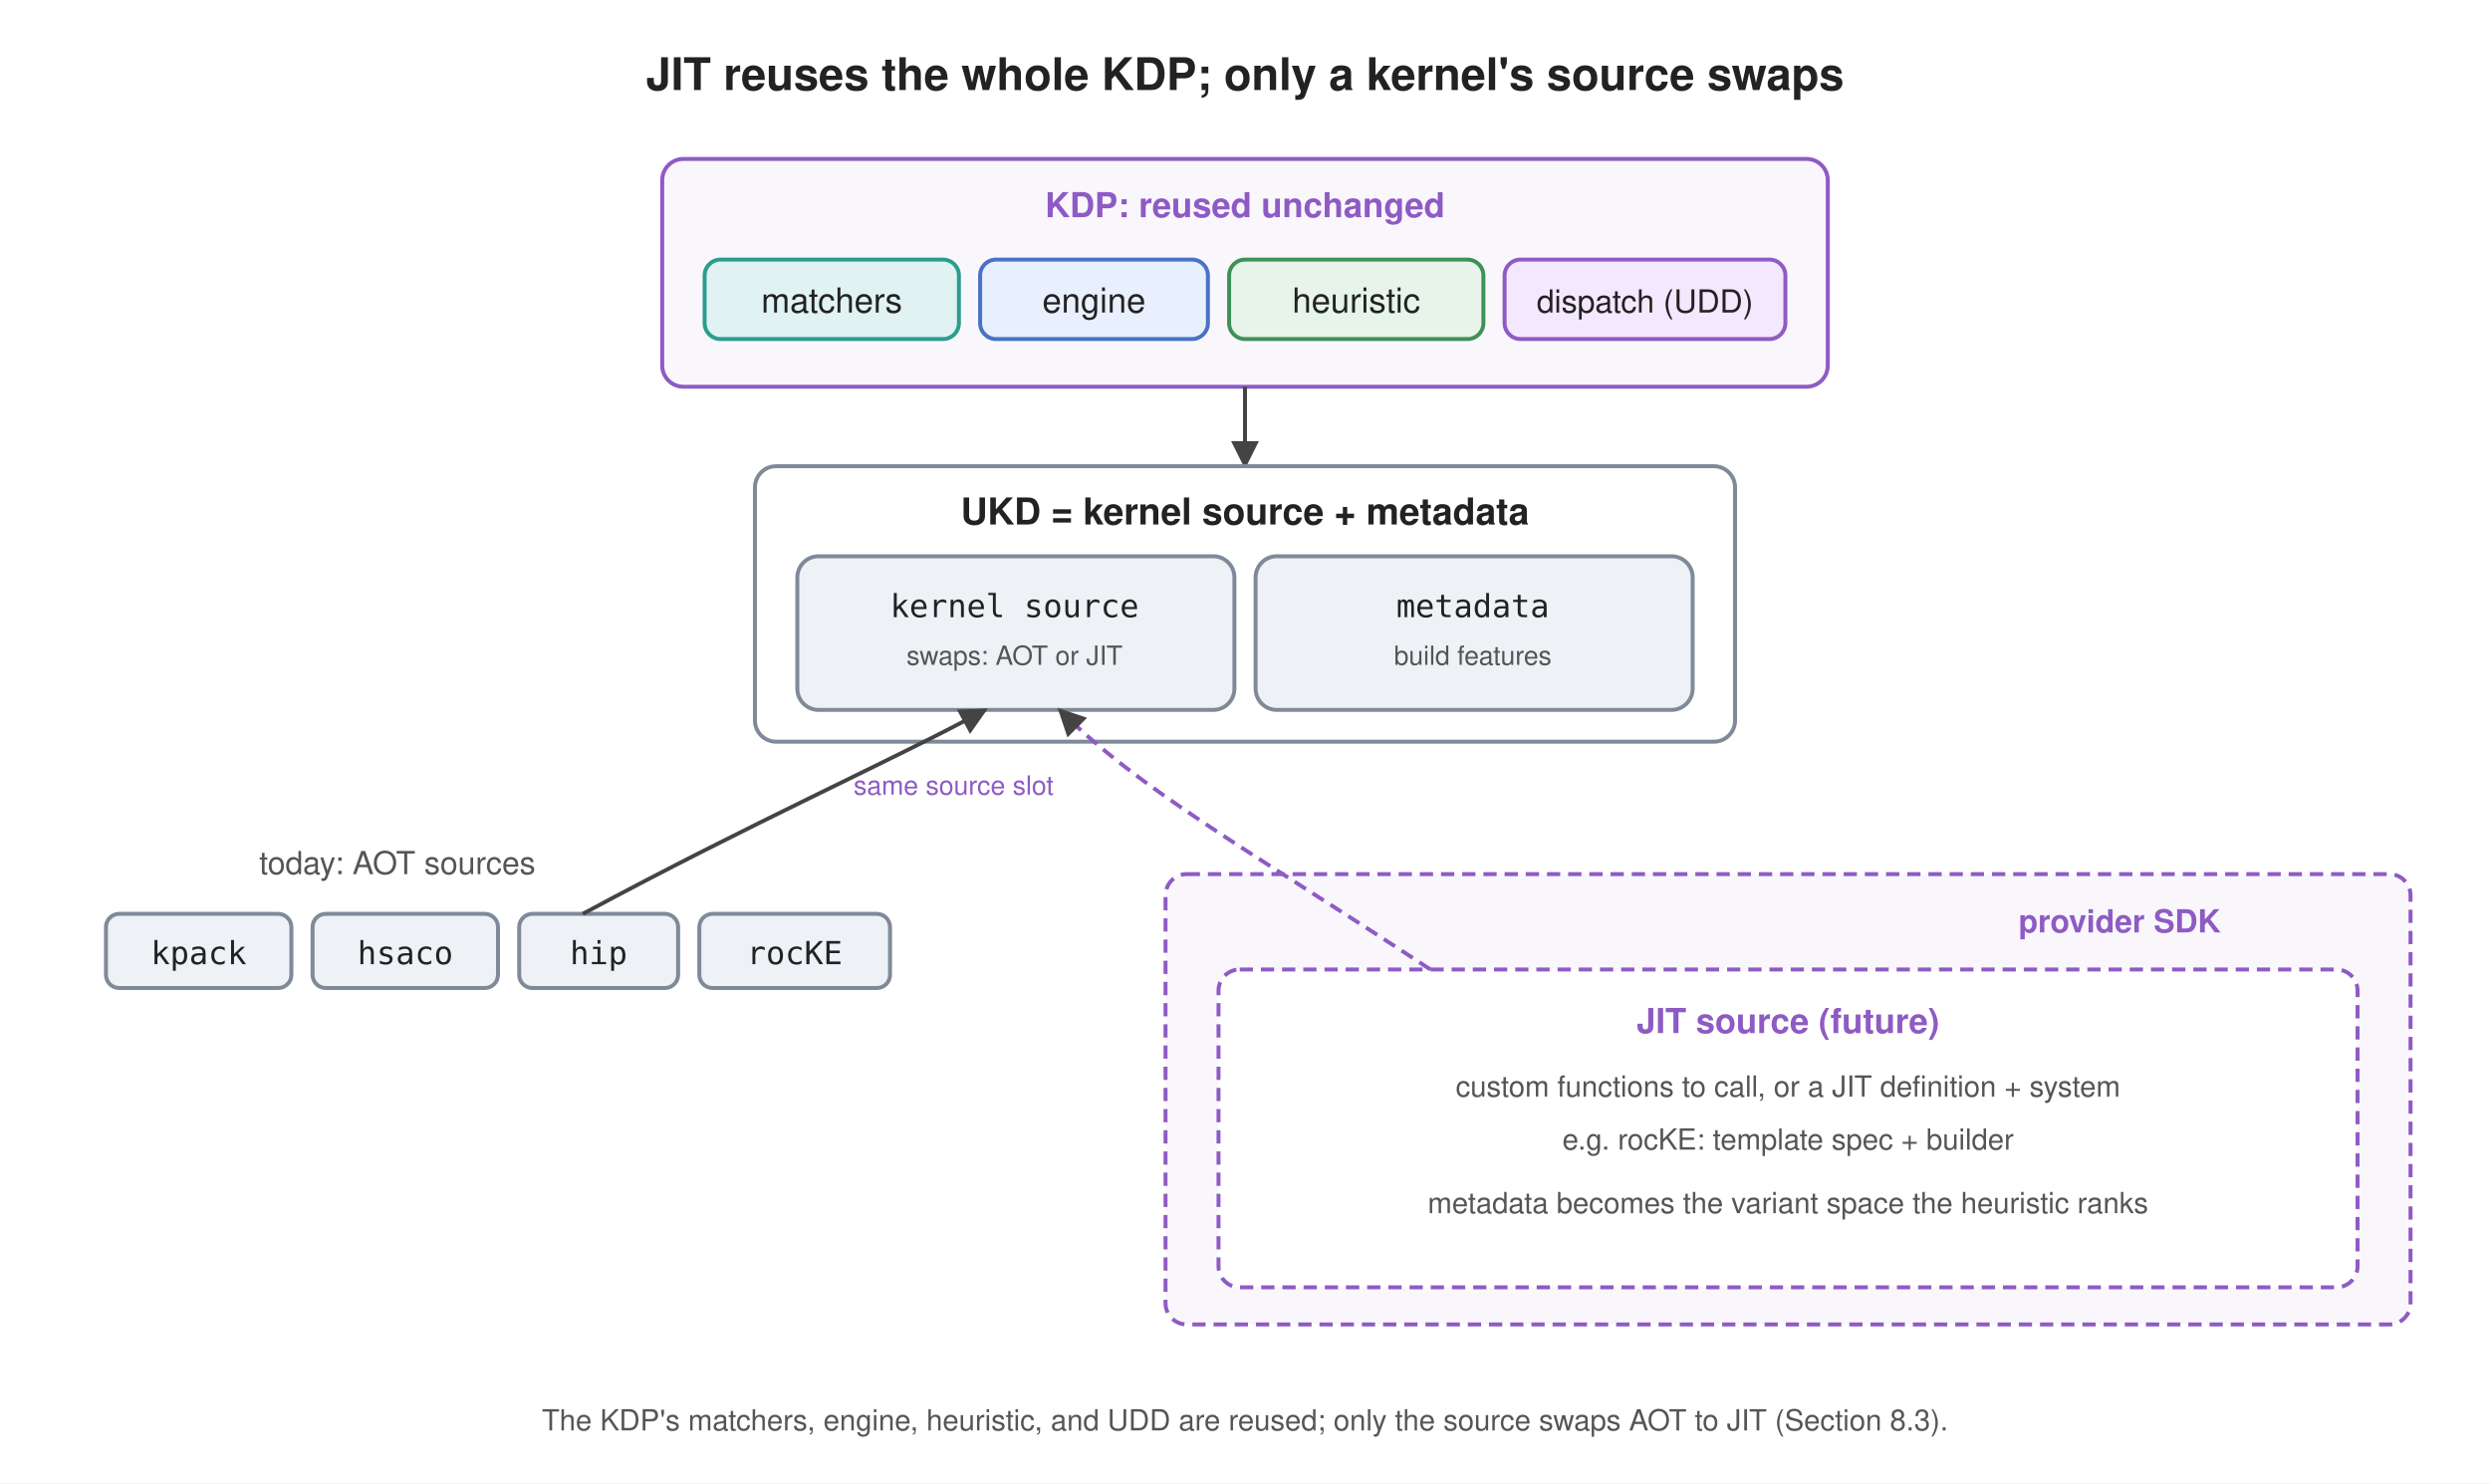
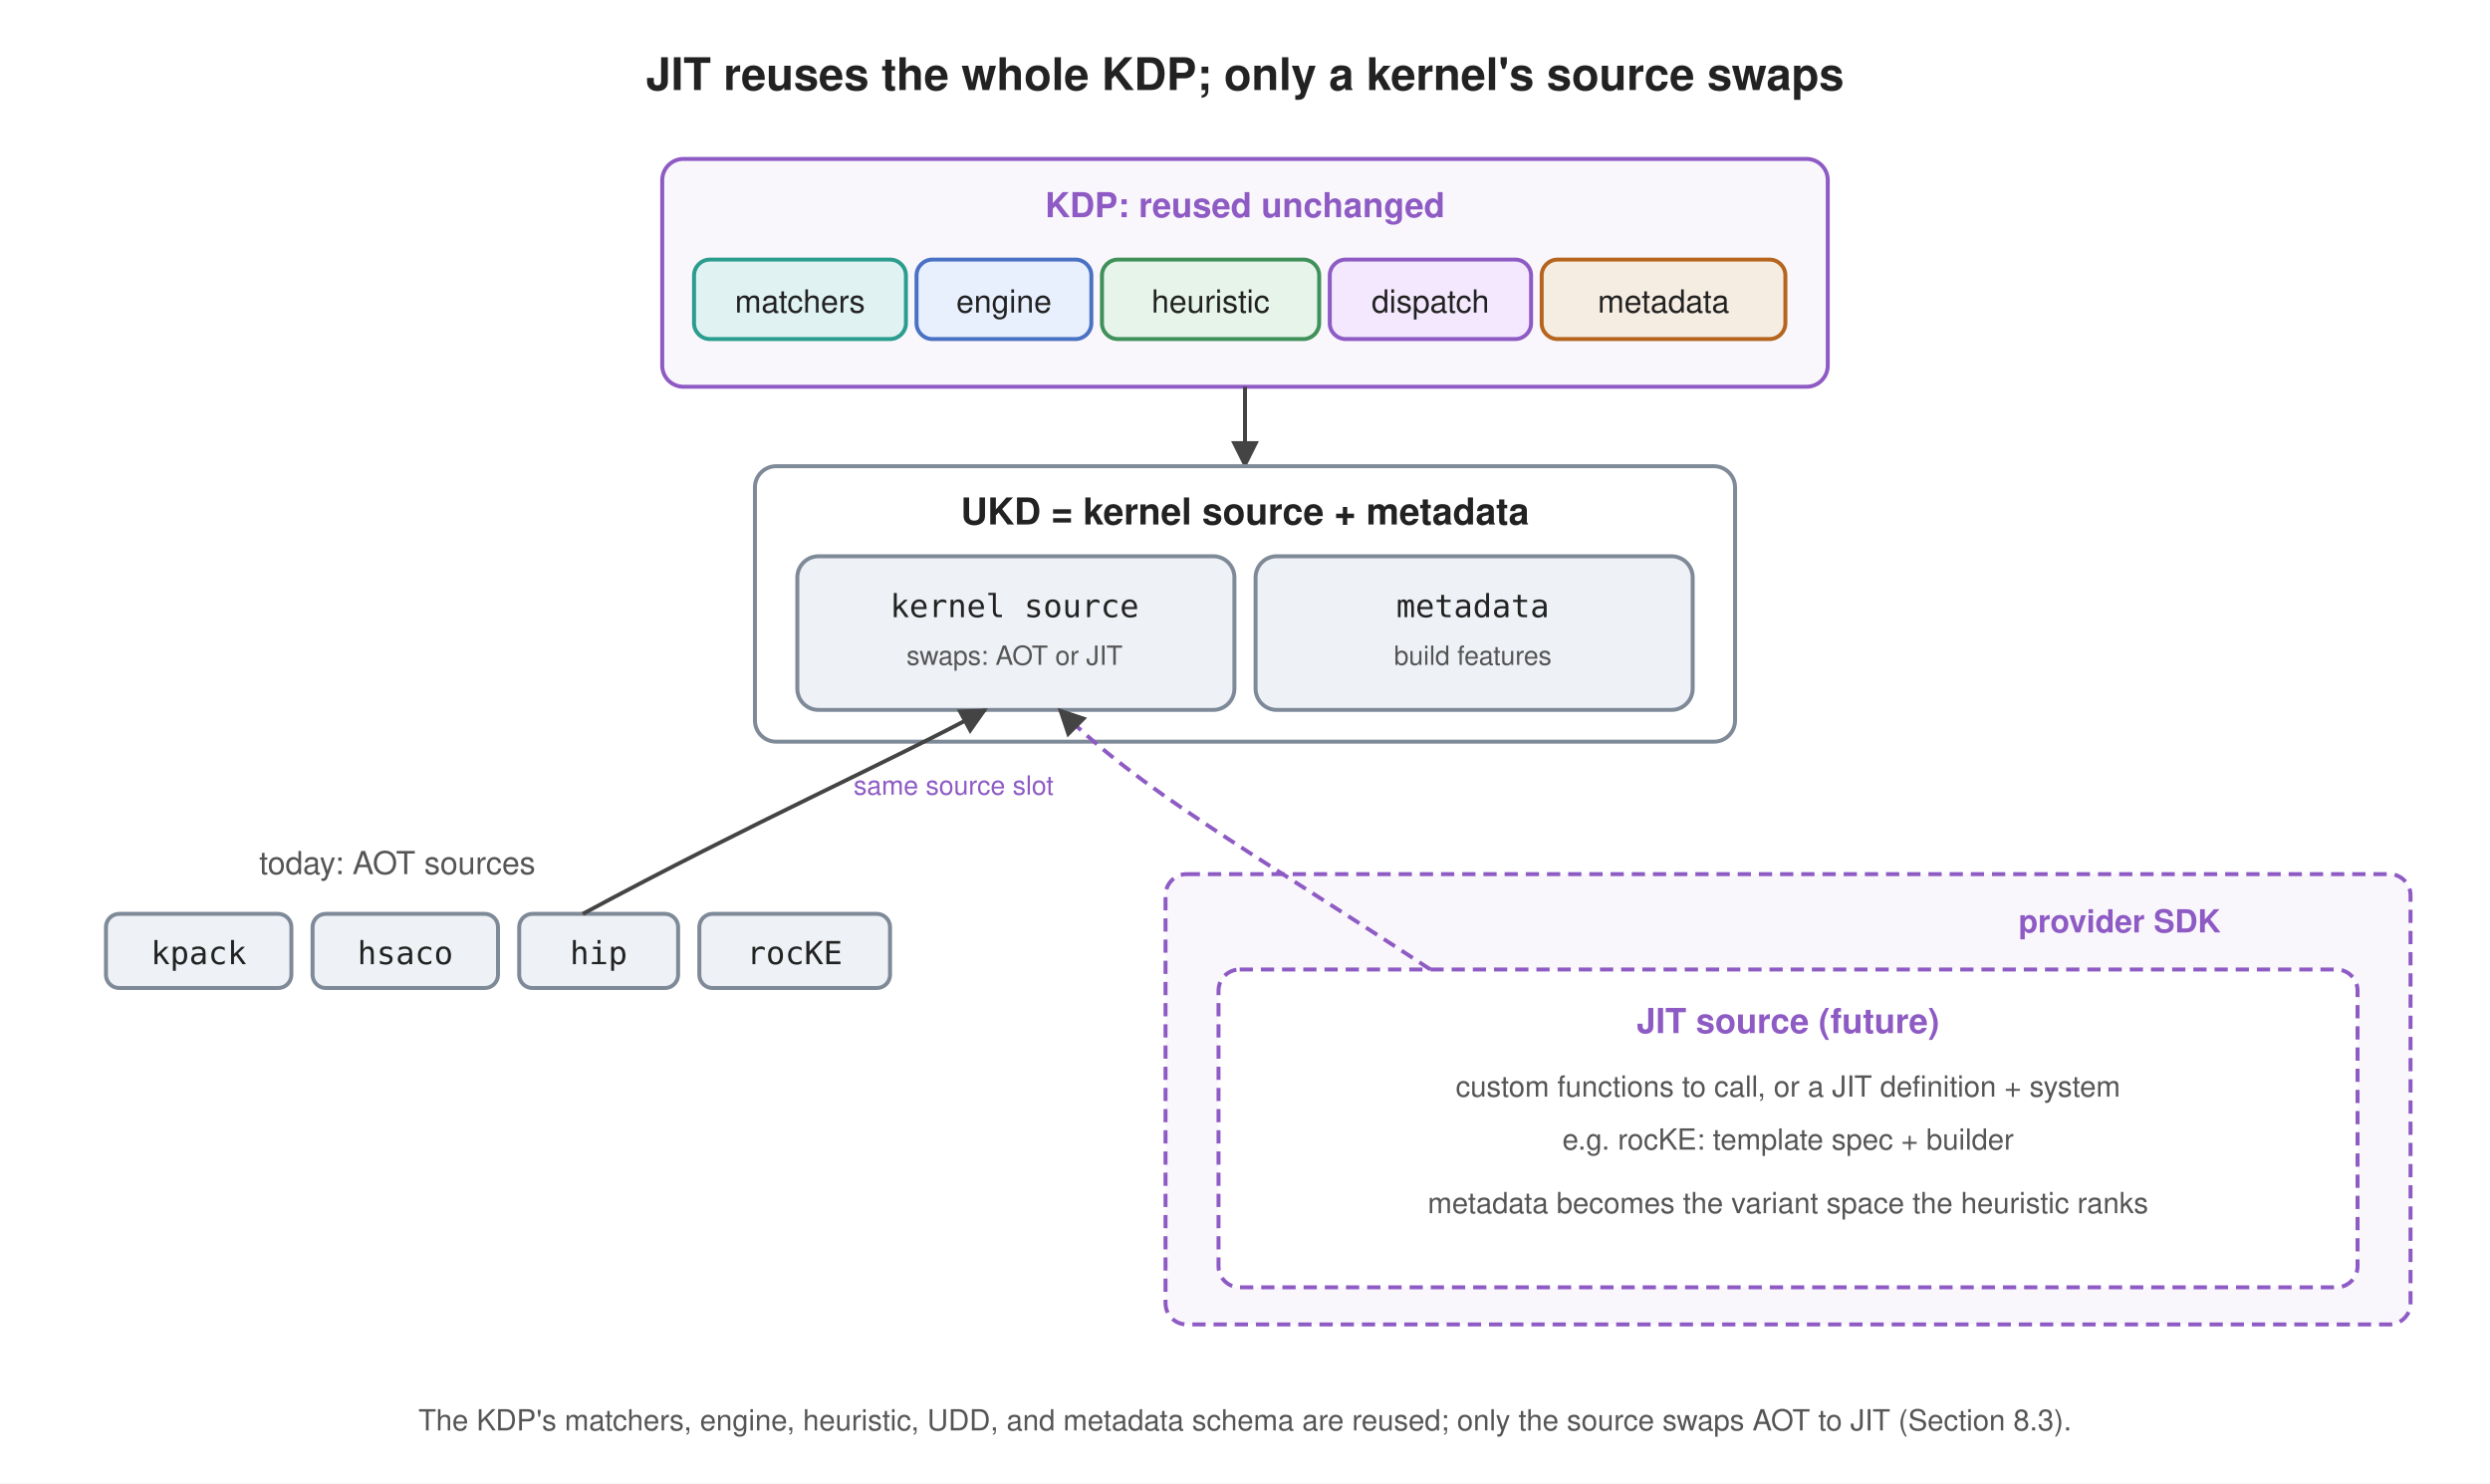
<svg xmlns="http://www.w3.org/2000/svg" viewBox="0 0 940 560" width="940" height="560" font-family="'Segoe UI', Helvetica, Arial, sans-serif" font-size="13">
  <rect x="0" y="0" width="940" height="560" fill="#ffffff" />
  <defs>
    <marker id="arrowUkdJit" viewBox="0 0 10 10" refX="9" refY="5" markerWidth="7" markerHeight="7" orient="auto-start-reverse">
      <path d="M 0 0 L 10 5 L 0 10 z" fill="#444" />
    </marker>
  </defs>
  <text x="470" y="34" text-anchor="middle" font-size="17" font-weight="600" fill="#222">JIT reuses the whole KDP; only a kernel's source swaps</text>
  <rect x="250" y="60" width="440" height="86" rx="8" fill="#faf7fc" stroke="#8e5bc4" stroke-width="1.5" />
  <text x="470" y="82" text-anchor="middle" font-size="13" font-weight="600" fill="#8e5bc4">KDP: reused unchanged</text>
-   <rect x="266" y="98" width="96" height="30" rx="6" fill="#e0f2f1" stroke="#2a9d8f" stroke-width="1.5" />
-   <text x="314" y="118" text-anchor="middle" fill="#222">matchers</text>
-   <rect x="370" y="98" width="86" height="30" rx="6" fill="#e8f0fe" stroke="#4a72c4" stroke-width="1.5" />
-   <text x="413" y="118" text-anchor="middle" fill="#222">engine</text>
-   <rect x="464" y="98" width="96" height="30" rx="6" fill="#e6f4ea" stroke="#3f9159" stroke-width="1.5" />
-   <text x="512" y="118" text-anchor="middle" fill="#222">heuristic</text>
-   <rect x="568" y="98" width="106" height="30" rx="6" fill="#f3e8fd" stroke="#8e5bc4" stroke-width="1.5" />
-   <text x="621" y="118" text-anchor="middle" font-size="12" fill="#222">dispatch (UDD)</text>
+   <rect x="262" y="98" width="80" height="30" rx="6" fill="#e0f2f1" stroke="#2a9d8f" stroke-width="1.5" />
+   <text x="302" y="118" text-anchor="middle" font-size="12" fill="#222">matchers</text>
+   <rect x="346" y="98" width="66" height="30" rx="6" fill="#e8f0fe" stroke="#4a72c4" stroke-width="1.5" />
+   <text x="379" y="118" text-anchor="middle" font-size="12" fill="#222">engine</text>
+   <rect x="416" y="98" width="82" height="30" rx="6" fill="#e6f4ea" stroke="#3f9159" stroke-width="1.5" />
+   <text x="457" y="118" text-anchor="middle" font-size="12" fill="#222">heuristic</text>
+   <rect x="502" y="98" width="76" height="30" rx="6" fill="#f3e8fd" stroke="#8e5bc4" stroke-width="1.5" />
+   <text x="540" y="118" text-anchor="middle" font-size="12" fill="#222">dispatch</text>
+   <rect x="582" y="98" width="92" height="30" rx="6" fill="#f6ede2" stroke="#b5651d" stroke-width="1.5" />
+   <text x="628" y="118" text-anchor="middle" font-size="12" fill="#222">metadata</text>
  <line x1="470" y1="146" x2="470" y2="176" stroke="#444" stroke-width="1.5" marker-end="url(#arrowUkdJit)" />
  <rect x="285" y="176" width="370" height="104" rx="8" fill="#ffffff" stroke="#7f8a99" stroke-width="1.5" />
  <text x="470" y="198" text-anchor="middle" font-size="14" font-weight="600" fill="#222">UKD = kernel source + metadata</text>
  <rect x="301" y="210" width="165" height="58" rx="8" fill="#eef1f5" stroke="#7f8a99" stroke-width="1.5" />
  <text x="383" y="233" text-anchor="middle" font-family="Consolas, monospace" font-size="12" fill="#222">kernel source</text>
  <text x="383" y="251" text-anchor="middle" font-size="10" fill="#555">swaps: AOT or JIT</text>
  <rect x="474" y="210" width="165" height="58" rx="8" fill="#eef1f5" stroke="#7f8a99" stroke-width="1.5" />
  <text x="556" y="233" text-anchor="middle" font-family="Consolas, monospace" font-size="12" fill="#222">metadata</text>
  <text x="556" y="251" text-anchor="middle" font-size="10" fill="#555">build features</text>
  <text x="150" y="330" text-anchor="middle" font-size="12" fill="#555">today: AOT sources</text>
  <rect x="40" y="345" width="70" height="28" rx="5" fill="#eef1f5" stroke="#7f8a99" stroke-width="1.5" />
  <text x="75" y="364" text-anchor="middle" font-family="Consolas, monospace" font-size="12" fill="#222">kpack</text>
  <rect x="118" y="345" width="70" height="28" rx="5" fill="#eef1f5" stroke="#7f8a99" stroke-width="1.5" />
  <text x="153" y="364" text-anchor="middle" font-family="Consolas, monospace" font-size="12" fill="#222">hsaco</text>
  <rect x="196" y="345" width="60" height="28" rx="5" fill="#eef1f5" stroke="#7f8a99" stroke-width="1.5" />
  <text x="226" y="364" text-anchor="middle" font-family="Consolas, monospace" font-size="12" fill="#222">hip</text>
  <rect x="264" y="345" width="72" height="28" rx="5" fill="#eef1f5" stroke="#7f8a99" stroke-width="1.5" />
  <text x="300" y="364" text-anchor="middle" font-family="Consolas, monospace" font-size="12" fill="#222">rocKE</text>
  <path d="M 220 345 C 285 310, 335 288, 372 268" fill="none" stroke="#444" stroke-width="1.5" marker-end="url(#arrowUkdJit)" />
  <rect x="440" y="330" width="470" height="170" rx="8" fill="#faf7fc" stroke="#8e5bc4" stroke-width="1.5" stroke-dasharray="5 3" />
  <text x="762" y="352" font-size="12" font-weight="600" fill="#8e5bc4">provider SDK</text>
  <rect x="460" y="366" width="430" height="120" rx="8" fill="#ffffff" stroke="#8e5bc4" stroke-width="1.5" stroke-dasharray="5 3" />
  <text x="675" y="390" text-anchor="middle" font-size="13" font-weight="600" fill="#8e5bc4">JIT source (future)</text>
  <text x="675" y="414" text-anchor="middle" font-size="11" fill="#555">custom functions to call, or a JIT definition + system</text>
  <text x="675" y="434" text-anchor="middle" font-size="11" fill="#555">e.g. rocKE: template spec + builder</text>
  <text x="675" y="458" text-anchor="middle" font-size="11" fill="#555">metadata becomes the variant space the heuristic ranks</text>
  <path d="M 540 366 C 470 320, 430 298, 400 268" fill="none" stroke="#8e5bc4" stroke-width="1.5" stroke-dasharray="5 3" marker-end="url(#arrowUkdJit)" />
  <text x="360" y="300" text-anchor="middle" font-size="10" fill="#8e5bc4">same source slot</text>
-   <text x="470" y="540" text-anchor="middle" font-size="11" fill="#555">The KDP's matchers, engine, heuristic, and UDD are reused; only the source swaps AOT to JIT (Section 8.3).</text>
+   <text x="470" y="540" text-anchor="middle" font-size="11" fill="#555">The KDP's matchers, engine, heuristic, UDD, and metadata schema are reused; only the source swaps AOT to JIT (Section 8.3).</text>
</svg>
